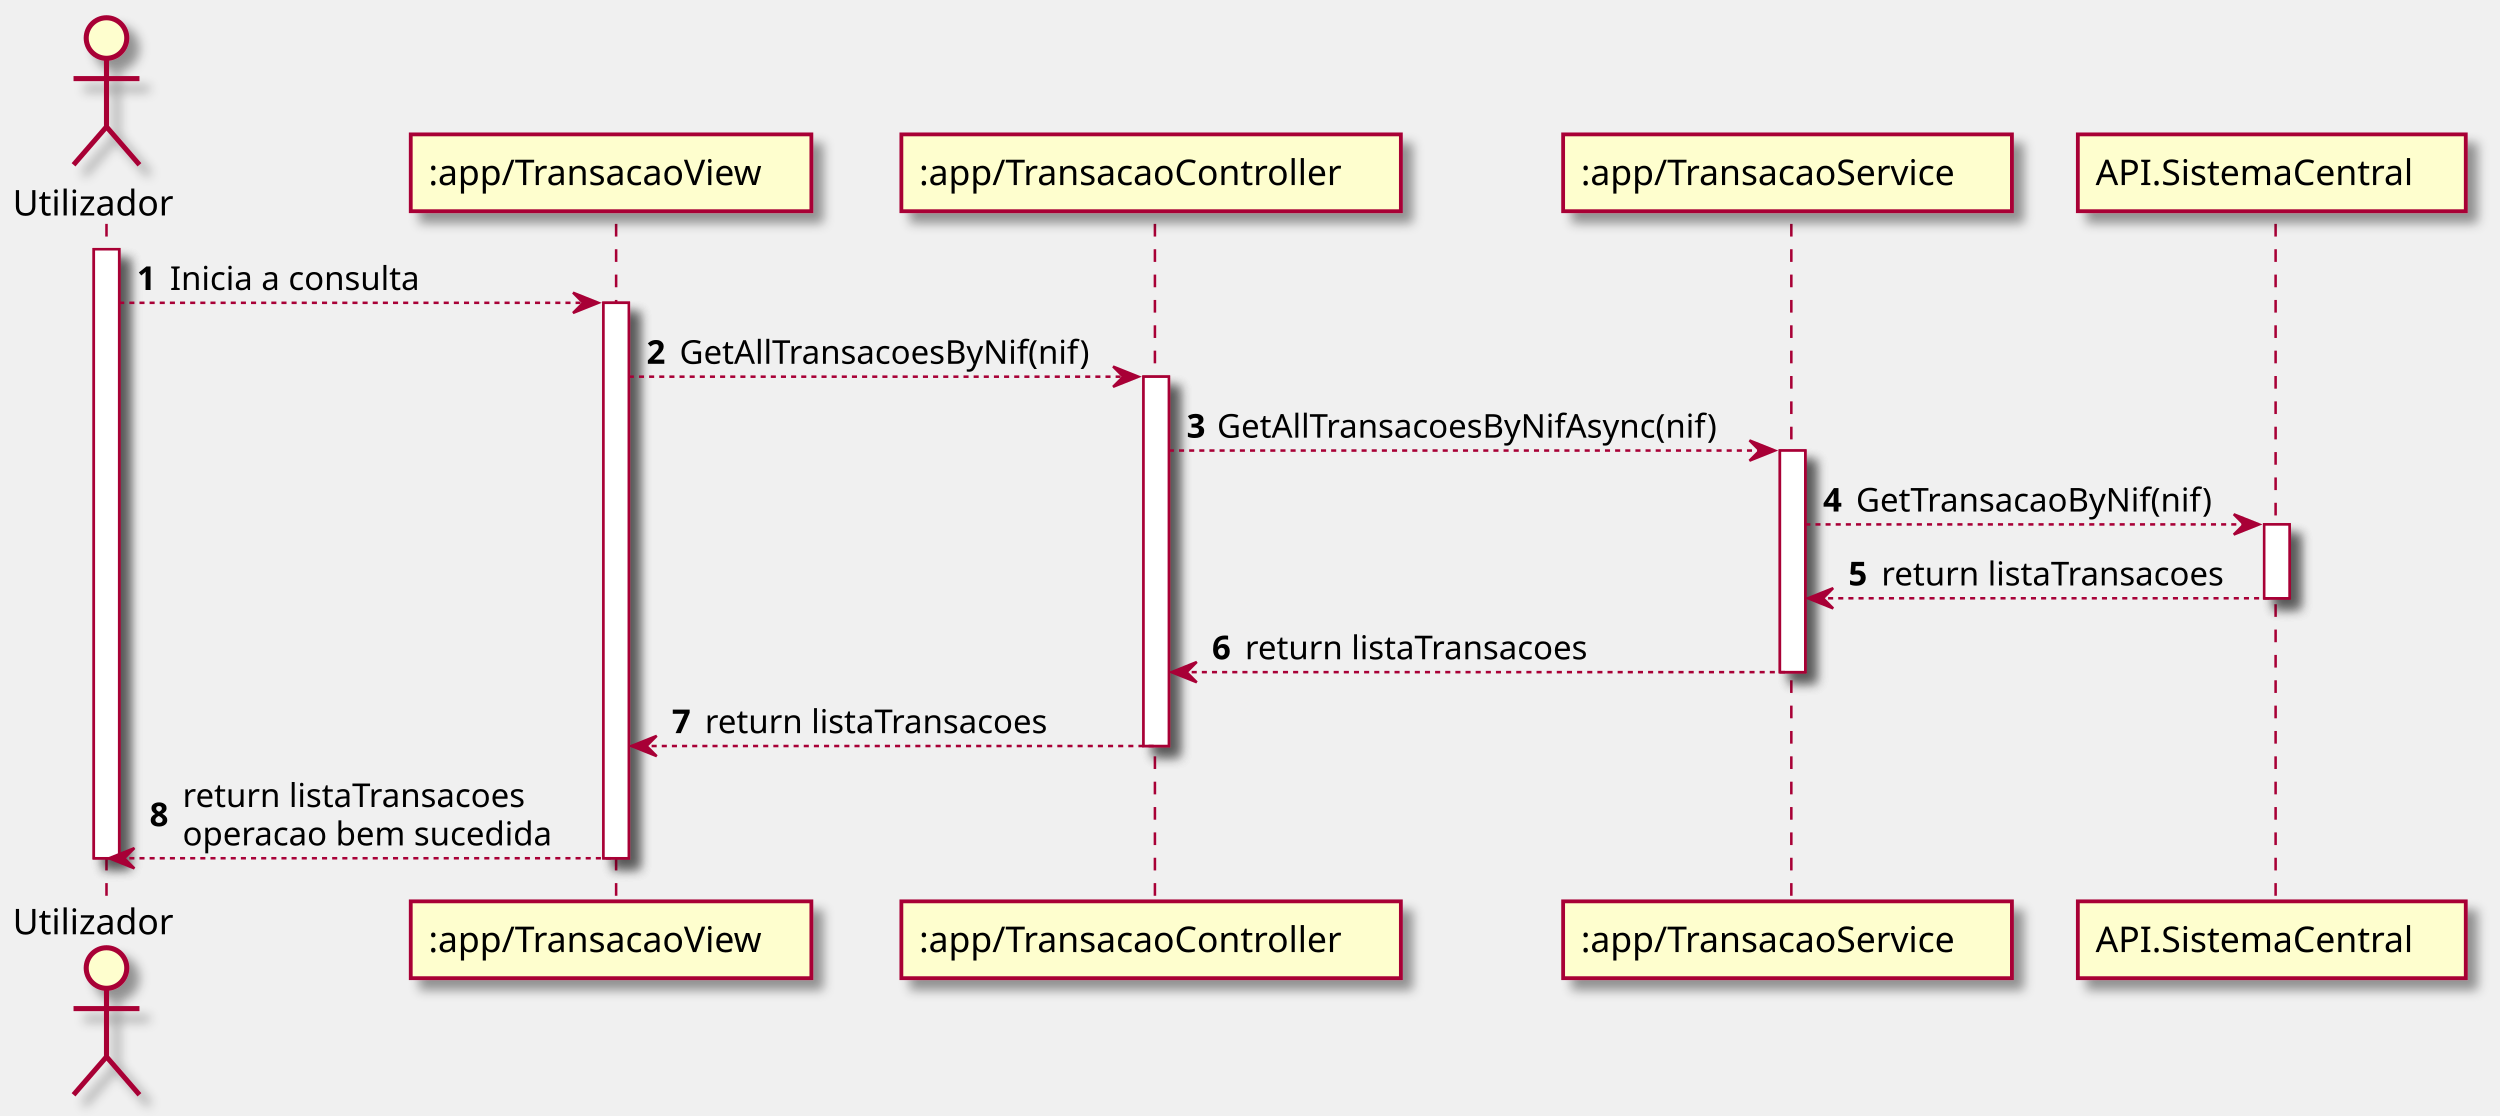
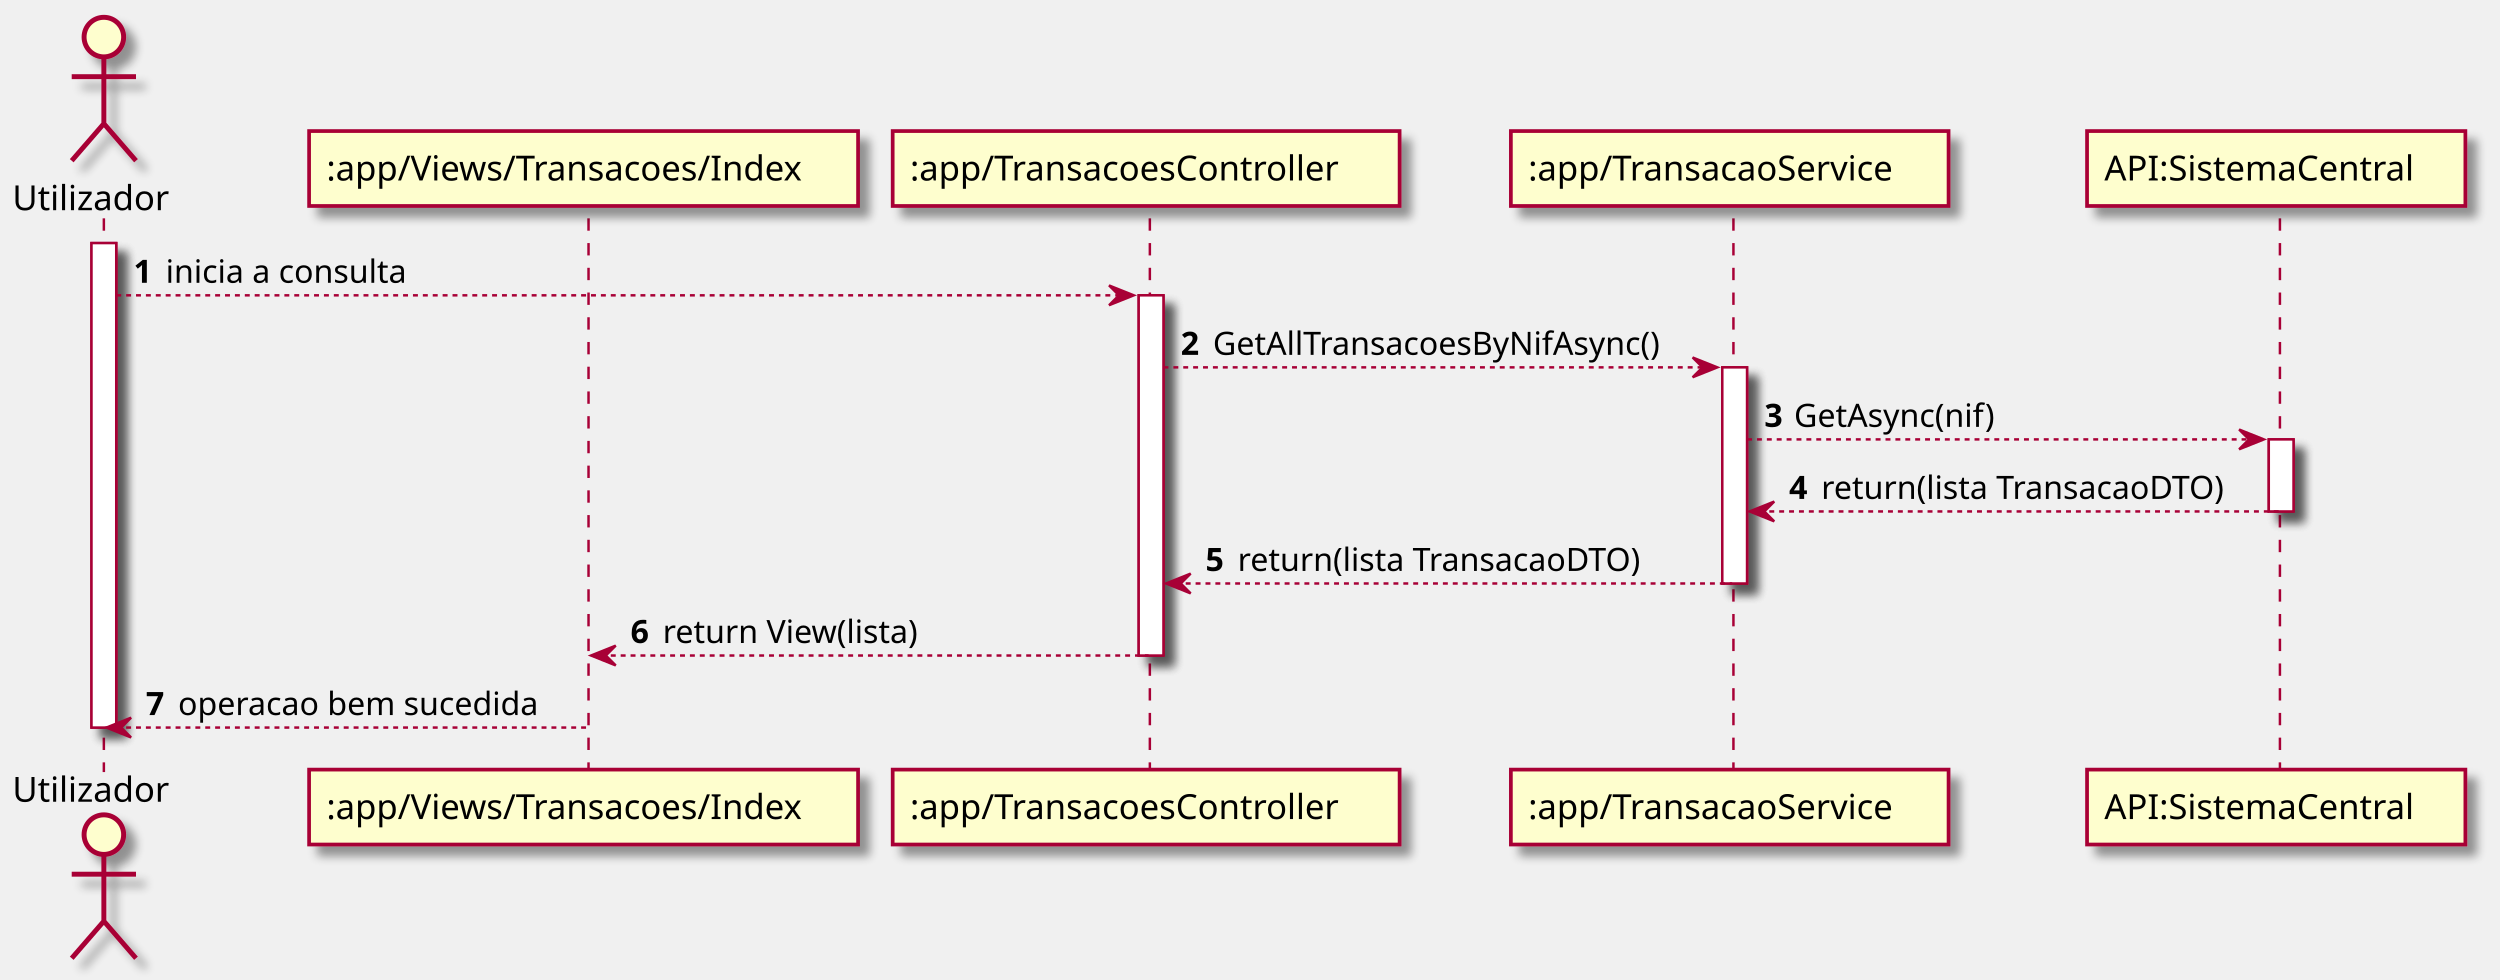
- <svg xmlns="http://www.w3.org/2000/svg" contentScriptType="application/ecmascript" contentStyleType="text/css" height="440px" preserveAspectRatio="none" style="width:986px;height:440px;" version="1.1" viewBox="0 0 986 440" width="986px" zoomAndPan="magnify">
+ <svg xmlns="http://www.w3.org/2000/svg" contentScriptType="application/ecmascript" contentStyleType="text/css" height="396px" preserveAspectRatio="none" style="width:1011px;height:396px;" version="1.1" viewBox="0 0 1011 396" width="1011px" zoomAndPan="magnify">
  <defs>
-     <filter height="300%" id="f130ptx75kcjt6" width="300%" x="-1" y="-1">
+     <filter height="300%" id="f1orszt7g3q083" width="300%" x="-1" y="-1">
      <feGaussianBlur result="blurOut" stdDeviation="2.0" />
      <feColorMatrix in="blurOut" result="blurOut2" type="matrix" values="0 0 0 0 0 0 0 0 0 0 0 0 0 0 0 0 0 0 .4 0" />
      <feOffset dx="4.0" dy="4.0" in="blurOut2" result="blurOut3" />
      <feBlend in="SourceGraphic" in2="blurOut3" mode="normal" />
    </filter>
  </defs>
  <g>
-     <rect fill="#FFFFFF" filter="url(#f130ptx75kcjt6)" height="240.195" style="stroke:#A80036;stroke-width:1.0;" width="10" x="37" y="98.297" />
-     <rect fill="#FFFFFF" filter="url(#f130ptx75kcjt6)" height="219.062" style="stroke:#A80036;stroke-width:1.0;" width="10" x="238" y="119.43" />
-     <rect fill="#FFFFFF" filter="url(#f130ptx75kcjt6)" height="145.664" style="stroke:#A80036;stroke-width:1.0;" width="10" x="451" y="148.562" />
-     <rect fill="#FFFFFF" filter="url(#f130ptx75kcjt6)" height="87.398" style="stroke:#A80036;stroke-width:1.0;" width="10" x="702" y="177.695" />
-     <rect fill="#FFFFFF" filter="url(#f130ptx75kcjt6)" height="29.133" style="stroke:#A80036;stroke-width:1.0;" width="10" x="893" y="206.828" />
-     <line style="stroke:#A80036;stroke-width:1.0;stroke-dasharray:5.0,5.0;" x1="42" x2="42" y1="88.297" y2="356.492" />
-     <line style="stroke:#A80036;stroke-width:1.0;stroke-dasharray:5.0,5.0;" x1="243" x2="243" y1="88.297" y2="356.492" />
-     <line style="stroke:#A80036;stroke-width:1.0;stroke-dasharray:5.0,5.0;" x1="455.5" x2="455.5" y1="88.297" y2="356.492" />
-     <line style="stroke:#A80036;stroke-width:1.0;stroke-dasharray:5.0,5.0;" x1="706.5" x2="706.5" y1="88.297" y2="356.492" />
-     <line style="stroke:#A80036;stroke-width:1.0;stroke-dasharray:5.0,5.0;" x1="897.5" x2="897.5" y1="88.297" y2="356.492" />
+     <rect fill="#FFFFFF" filter="url(#f1orszt7g3q083)" height="195.93" style="stroke:#A80036;stroke-width:1.0;" width="10" x="37" y="98.297" />
+     <rect fill="#FFFFFF" filter="url(#f1orszt7g3q083)" height="145.664" style="stroke:#A80036;stroke-width:1.0;" width="10" x="460.5" y="119.43" />
+     <rect fill="#FFFFFF" filter="url(#f1orszt7g3q083)" height="87.398" style="stroke:#A80036;stroke-width:1.0;" width="10" x="696.5" y="148.562" />
+     <rect fill="#FFFFFF" filter="url(#f1orszt7g3q083)" height="29.133" style="stroke:#A80036;stroke-width:1.0;" width="10" x="917.5" y="177.695" />
+     <line style="stroke:#A80036;stroke-width:1.0;stroke-dasharray:5.0,5.0;" x1="42" x2="42" y1="88.297" y2="312.227" />
+     <line style="stroke:#A80036;stroke-width:1.0;stroke-dasharray:5.0,5.0;" x1="238" x2="238" y1="88.297" y2="312.227" />
+     <line style="stroke:#A80036;stroke-width:1.0;stroke-dasharray:5.0,5.0;" x1="465" x2="465" y1="88.297" y2="312.227" />
+     <line style="stroke:#A80036;stroke-width:1.0;stroke-dasharray:5.0,5.0;" x1="701" x2="701" y1="88.297" y2="312.227" />
+     <line style="stroke:#A80036;stroke-width:1.0;stroke-dasharray:5.0,5.0;" x1="922" x2="922" y1="88.297" y2="312.227" />
    <text fill="#000000" font-family="sans-serif" font-size="14" lengthAdjust="spacing" textLength="68" x="5" y="84.995">Utilizador</text>
-     <ellipse cx="42" cy="15" fill="#FEFECE" filter="url(#f130ptx75kcjt6)" rx="8" ry="8" style="stroke:#A80036;stroke-width:2.0;" />
-     <path d="M42,23 L42,50 M29,31 L55,31 M42,50 L29,65 M42,50 L55,65 " fill="none" filter="url(#f130ptx75kcjt6)" style="stroke:#A80036;stroke-width:2.0;" />
-     <text fill="#000000" font-family="sans-serif" font-size="14" lengthAdjust="spacing" textLength="68" x="5" y="368.487">Utilizador</text>
-     <ellipse cx="42" cy="381.789" fill="#FEFECE" filter="url(#f130ptx75kcjt6)" rx="8" ry="8" style="stroke:#A80036;stroke-width:2.0;" />
-     <path d="M42,389.789 L42,416.789 M29,397.789 L55,397.789 M42,416.789 L29,431.789 M42,416.789 L55,431.789 " fill="none" filter="url(#f130ptx75kcjt6)" style="stroke:#A80036;stroke-width:2.0;" />
-     <rect fill="#FEFECE" filter="url(#f130ptx75kcjt6)" height="30.297" style="stroke:#A80036;stroke-width:1.5;" width="158" x="162" y="53" />
-     <text fill="#000000" font-family="sans-serif" font-size="14" lengthAdjust="spacing" textLength="144" x="169" y="72.995">:app/TransacaoView</text>
-     <rect fill="#FEFECE" filter="url(#f130ptx75kcjt6)" height="30.297" style="stroke:#A80036;stroke-width:1.5;" width="158" x="162" y="355.492" />
-     <text fill="#000000" font-family="sans-serif" font-size="14" lengthAdjust="spacing" textLength="144" x="169" y="375.487">:app/TransacaoView</text>
-     <rect fill="#FEFECE" filter="url(#f130ptx75kcjt6)" height="30.297" style="stroke:#A80036;stroke-width:1.5;" width="197" x="355.5" y="53" />
-     <text fill="#000000" font-family="sans-serif" font-size="14" lengthAdjust="spacing" textLength="183" x="362.5" y="72.995">:app/TransacaoController</text>
-     <rect fill="#FEFECE" filter="url(#f130ptx75kcjt6)" height="30.297" style="stroke:#A80036;stroke-width:1.5;" width="197" x="355.5" y="355.492" />
-     <text fill="#000000" font-family="sans-serif" font-size="14" lengthAdjust="spacing" textLength="183" x="362.5" y="375.487">:app/TransacaoController</text>
-     <rect fill="#FEFECE" filter="url(#f130ptx75kcjt6)" height="30.297" style="stroke:#A80036;stroke-width:1.5;" width="177" x="616.5" y="53" />
-     <text fill="#000000" font-family="sans-serif" font-size="14" lengthAdjust="spacing" textLength="163" x="623.5" y="72.995">:app/TransacaoService</text>
-     <rect fill="#FEFECE" filter="url(#f130ptx75kcjt6)" height="30.297" style="stroke:#A80036;stroke-width:1.5;" width="177" x="616.5" y="355.492" />
-     <text fill="#000000" font-family="sans-serif" font-size="14" lengthAdjust="spacing" textLength="163" x="623.5" y="375.487">:app/TransacaoService</text>
-     <rect fill="#FEFECE" filter="url(#f130ptx75kcjt6)" height="30.297" style="stroke:#A80036;stroke-width:1.5;" width="153" x="819.5" y="53" />
-     <text fill="#000000" font-family="sans-serif" font-size="14" lengthAdjust="spacing" textLength="139" x="826.5" y="72.995">API.SistemaCentral</text>
-     <rect fill="#FEFECE" filter="url(#f130ptx75kcjt6)" height="30.297" style="stroke:#A80036;stroke-width:1.5;" width="153" x="819.5" y="355.492" />
-     <text fill="#000000" font-family="sans-serif" font-size="14" lengthAdjust="spacing" textLength="139" x="826.5" y="375.487">API.SistemaCentral</text>
-     <rect fill="#FFFFFF" filter="url(#f130ptx75kcjt6)" height="240.195" style="stroke:#A80036;stroke-width:1.0;" width="10" x="37" y="98.297" />
-     <rect fill="#FFFFFF" filter="url(#f130ptx75kcjt6)" height="219.062" style="stroke:#A80036;stroke-width:1.0;" width="10" x="238" y="119.43" />
-     <rect fill="#FFFFFF" filter="url(#f130ptx75kcjt6)" height="145.664" style="stroke:#A80036;stroke-width:1.0;" width="10" x="451" y="148.562" />
-     <rect fill="#FFFFFF" filter="url(#f130ptx75kcjt6)" height="87.398" style="stroke:#A80036;stroke-width:1.0;" width="10" x="702" y="177.695" />
-     <rect fill="#FFFFFF" filter="url(#f130ptx75kcjt6)" height="29.133" style="stroke:#A80036;stroke-width:1.0;" width="10" x="893" y="206.828" />
-     <polygon fill="#A80036" points="226,115.43,236,119.43,226,123.43,230,119.43" style="stroke:#A80036;stroke-width:1.0;" />
-     <line style="stroke:#A80036;stroke-width:1.0;stroke-dasharray:2.0,2.0;" x1="47" x2="232" y1="119.43" y2="119.43" />
+     <ellipse cx="42" cy="15" fill="#FEFECE" filter="url(#f1orszt7g3q083)" rx="8" ry="8" style="stroke:#A80036;stroke-width:2.0;" />
+     <path d="M42,23 L42,50 M29,31 L55,31 M42,50 L29,65 M42,50 L55,65 " fill="none" filter="url(#f1orszt7g3q083)" style="stroke:#A80036;stroke-width:2.0;" />
+     <text fill="#000000" font-family="sans-serif" font-size="14" lengthAdjust="spacing" textLength="68" x="5" y="324.222">Utilizador</text>
+     <ellipse cx="42" cy="337.523" fill="#FEFECE" filter="url(#f1orszt7g3q083)" rx="8" ry="8" style="stroke:#A80036;stroke-width:2.0;" />
+     <path d="M42,345.523 L42,372.523 M29,353.523 L55,353.523 M42,372.523 L29,387.523 M42,372.523 L55,387.523 " fill="none" filter="url(#f1orszt7g3q083)" style="stroke:#A80036;stroke-width:2.0;" />
+     <rect fill="#FEFECE" filter="url(#f1orszt7g3q083)" height="30.297" style="stroke:#A80036;stroke-width:1.5;" width="222" x="125" y="53" />
+     <text fill="#000000" font-family="sans-serif" font-size="14" lengthAdjust="spacing" textLength="208" x="132" y="72.995">:app/Views/Transacoes/Index</text>
+     <rect fill="#FEFECE" filter="url(#f1orszt7g3q083)" height="30.297" style="stroke:#A80036;stroke-width:1.5;" width="222" x="125" y="311.227" />
+     <text fill="#000000" font-family="sans-serif" font-size="14" lengthAdjust="spacing" textLength="208" x="132" y="331.222">:app/Views/Transacoes/Index</text>
+     <rect fill="#FEFECE" filter="url(#f1orszt7g3q083)" height="30.297" style="stroke:#A80036;stroke-width:1.5;" width="205" x="361" y="53" />
+     <text fill="#000000" font-family="sans-serif" font-size="14" lengthAdjust="spacing" textLength="191" x="368" y="72.995">:app/TransacoesController</text>
+     <rect fill="#FEFECE" filter="url(#f1orszt7g3q083)" height="30.297" style="stroke:#A80036;stroke-width:1.5;" width="205" x="361" y="311.227" />
+     <text fill="#000000" font-family="sans-serif" font-size="14" lengthAdjust="spacing" textLength="191" x="368" y="331.222">:app/TransacoesController</text>
+     <rect fill="#FEFECE" filter="url(#f1orszt7g3q083)" height="30.297" style="stroke:#A80036;stroke-width:1.5;" width="177" x="611" y="53" />
+     <text fill="#000000" font-family="sans-serif" font-size="14" lengthAdjust="spacing" textLength="163" x="618" y="72.995">:app/TransacaoService</text>
+     <rect fill="#FEFECE" filter="url(#f1orszt7g3q083)" height="30.297" style="stroke:#A80036;stroke-width:1.5;" width="177" x="611" y="311.227" />
+     <text fill="#000000" font-family="sans-serif" font-size="14" lengthAdjust="spacing" textLength="163" x="618" y="331.222">:app/TransacaoService</text>
+     <rect fill="#FEFECE" filter="url(#f1orszt7g3q083)" height="30.297" style="stroke:#A80036;stroke-width:1.5;" width="153" x="844" y="53" />
+     <text fill="#000000" font-family="sans-serif" font-size="14" lengthAdjust="spacing" textLength="139" x="851" y="72.995">API:SistemaCentral</text>
+     <rect fill="#FEFECE" filter="url(#f1orszt7g3q083)" height="30.297" style="stroke:#A80036;stroke-width:1.5;" width="153" x="844" y="311.227" />
+     <text fill="#000000" font-family="sans-serif" font-size="14" lengthAdjust="spacing" textLength="139" x="851" y="331.222">API:SistemaCentral</text>
+     <rect fill="#FFFFFF" filter="url(#f1orszt7g3q083)" height="195.93" style="stroke:#A80036;stroke-width:1.0;" width="10" x="37" y="98.297" />
+     <rect fill="#FFFFFF" filter="url(#f1orszt7g3q083)" height="145.664" style="stroke:#A80036;stroke-width:1.0;" width="10" x="460.5" y="119.43" />
+     <rect fill="#FFFFFF" filter="url(#f1orszt7g3q083)" height="87.398" style="stroke:#A80036;stroke-width:1.0;" width="10" x="696.5" y="148.562" />
+     <rect fill="#FFFFFF" filter="url(#f1orszt7g3q083)" height="29.133" style="stroke:#A80036;stroke-width:1.0;" width="10" x="917.5" y="177.695" />
+     <polygon fill="#A80036" points="448.5,115.43,458.5,119.43,448.5,123.43,452.5,119.43" style="stroke:#A80036;stroke-width:1.0;" />
+     <line style="stroke:#A80036;stroke-width:1.0;stroke-dasharray:2.0,2.0;" x1="47" x2="454.5" y1="119.43" y2="119.43" />
    <text fill="#000000" font-family="sans-serif" font-size="13" font-weight="bold" lengthAdjust="spacing" textLength="9" x="54" y="114.364">1</text>
-     <text fill="#000000" font-family="sans-serif" font-size="13" lengthAdjust="spacing" textLength="102" x="67" y="114.364">Inicia a consulta</text>
-     <polygon fill="#A80036" points="439,144.562,449,148.562,439,152.562,443,148.562" style="stroke:#A80036;stroke-width:1.0;" />
-     <line style="stroke:#A80036;stroke-width:1.0;stroke-dasharray:2.0,2.0;" x1="248" x2="445" y1="148.562" y2="148.562" />
-     <text fill="#000000" font-family="sans-serif" font-size="13" font-weight="bold" lengthAdjust="spacing" textLength="9" x="255" y="143.497">2</text>
-     <text fill="#000000" font-family="sans-serif" font-size="13" lengthAdjust="spacing" textLength="171" x="268" y="143.497">GetAllTransacoesByNif(nif)</text>
-     <polygon fill="#A80036" points="690,173.695,700,177.695,690,181.695,694,177.695" style="stroke:#A80036;stroke-width:1.0;" />
-     <line style="stroke:#A80036;stroke-width:1.0;stroke-dasharray:2.0,2.0;" x1="461" x2="696" y1="177.695" y2="177.695" />
-     <text fill="#000000" font-family="sans-serif" font-size="13" font-weight="bold" lengthAdjust="spacing" textLength="8" x="468" y="172.629">3</text>
-     <text fill="#000000" font-family="sans-serif" font-size="13" lengthAdjust="spacing" textLength="210" x="480" y="172.629">GetAllTransacoesByNifAsync(nif)</text>
-     <polygon fill="#A80036" points="881,202.828,891,206.828,881,210.828,885,206.828" style="stroke:#A80036;stroke-width:1.0;" />
-     <line style="stroke:#A80036;stroke-width:1.0;stroke-dasharray:2.0,2.0;" x1="712" x2="887" y1="206.828" y2="206.828" />
-     <text fill="#000000" font-family="sans-serif" font-size="13" font-weight="bold" lengthAdjust="spacing" textLength="9" x="719" y="201.762">4</text>
-     <text fill="#000000" font-family="sans-serif" font-size="13" lengthAdjust="spacing" textLength="149" x="732" y="201.762">GetTransacaoByNif(nif)</text>
-     <polygon fill="#A80036" points="723,231.961,713,235.961,723,239.961,719,235.961" style="stroke:#A80036;stroke-width:1.0;" />
-     <line style="stroke:#A80036;stroke-width:1.0;stroke-dasharray:2.0,2.0;" x1="717" x2="897" y1="235.961" y2="235.961" />
-     <text fill="#000000" font-family="sans-serif" font-size="13" font-weight="bold" lengthAdjust="spacing" textLength="9" x="729" y="230.895">5</text>
-     <text fill="#000000" font-family="sans-serif" font-size="13" lengthAdjust="spacing" textLength="143" x="742" y="230.895">return listaTransacoes</text>
-     <polygon fill="#A80036" points="472,261.094,462,265.094,472,269.094,468,265.094" style="stroke:#A80036;stroke-width:1.0;" />
-     <line style="stroke:#A80036;stroke-width:1.0;stroke-dasharray:2.0,2.0;" x1="466" x2="706" y1="265.094" y2="265.094" />
-     <text fill="#000000" font-family="sans-serif" font-size="13" font-weight="bold" lengthAdjust="spacing" textLength="9" x="478" y="260.028">6</text>
-     <text fill="#000000" font-family="sans-serif" font-size="13" lengthAdjust="spacing" textLength="143" x="491" y="260.028">return listaTransacoes</text>
-     <polygon fill="#A80036" points="259,290.227,249,294.227,259,298.227,255,294.227" style="stroke:#A80036;stroke-width:1.0;" />
-     <line style="stroke:#A80036;stroke-width:1.0;stroke-dasharray:2.0,2.0;" x1="253" x2="455" y1="294.227" y2="294.227" />
-     <text fill="#000000" font-family="sans-serif" font-size="13" font-weight="bold" lengthAdjust="spacing" textLength="9" x="265" y="289.161">7</text>
-     <text fill="#000000" font-family="sans-serif" font-size="13" lengthAdjust="spacing" textLength="143" x="278" y="289.161">return listaTransacoes</text>
-     <polygon fill="#A80036" points="53,334.492,43,338.492,53,342.492,49,338.492" style="stroke:#A80036;stroke-width:1.0;" />
-     <line style="stroke:#A80036;stroke-width:1.0;stroke-dasharray:2.0,2.0;" x1="47" x2="242" y1="338.492" y2="338.492" />
-     <text fill="#000000" font-family="sans-serif" font-size="13" font-weight="bold" lengthAdjust="spacing" textLength="9" x="59" y="325.86">8</text>
-     <text fill="#000000" font-family="sans-serif" font-size="13" lengthAdjust="spacing" textLength="143" x="72" y="318.293">return listaTransacoes</text>
-     <text fill="#000000" font-family="sans-serif" font-size="13" lengthAdjust="spacing" textLength="154" x="72" y="333.426">operacao bem sucedida</text>
+     <text fill="#000000" font-family="sans-serif" font-size="13" lengthAdjust="spacing" textLength="102" x="67" y="114.364">inicia a consulta</text>
+     <polygon fill="#A80036" points="684.5,144.562,694.5,148.562,684.5,152.562,688.5,148.562" style="stroke:#A80036;stroke-width:1.0;" />
+     <line style="stroke:#A80036;stroke-width:1.0;stroke-dasharray:2.0,2.0;" x1="470.5" x2="690.5" y1="148.562" y2="148.562" />
+     <text fill="#000000" font-family="sans-serif" font-size="13" font-weight="bold" lengthAdjust="spacing" textLength="9" x="477.5" y="143.497">2</text>
+     <text fill="#000000" font-family="sans-serif" font-size="13" lengthAdjust="spacing" textLength="194" x="490.5" y="143.497">GetAllTransacoesByNifAsync()</text>
+     <polygon fill="#A80036" points="905.5,173.695,915.5,177.695,905.5,181.695,909.5,177.695" style="stroke:#A80036;stroke-width:1.0;" />
+     <line style="stroke:#A80036;stroke-width:1.0;stroke-dasharray:2.0,2.0;" x1="706.5" x2="911.5" y1="177.695" y2="177.695" />
+     <text fill="#000000" font-family="sans-serif" font-size="13" font-weight="bold" lengthAdjust="spacing" textLength="8" x="713.5" y="172.629">3</text>
+     <text fill="#000000" font-family="sans-serif" font-size="13" lengthAdjust="spacing" textLength="88" x="725.5" y="172.629">GetAsync(nif)</text>
+     <polygon fill="#A80036" points="717.5,202.828,707.5,206.828,717.5,210.828,713.5,206.828" style="stroke:#A80036;stroke-width:1.0;" />
+     <line style="stroke:#A80036;stroke-width:1.0;stroke-dasharray:2.0,2.0;" x1="711.5" x2="921.5" y1="206.828" y2="206.828" />
+     <text fill="#000000" font-family="sans-serif" font-size="13" font-weight="bold" lengthAdjust="spacing" textLength="9" x="723.5" y="201.762">4</text>
+     <text fill="#000000" font-family="sans-serif" font-size="13" lengthAdjust="spacing" textLength="174" x="736.5" y="201.762">return(lista TransacaoDTO)</text>
+     <polygon fill="#A80036" points="481.5,231.961,471.5,235.961,481.5,239.961,477.5,235.961" style="stroke:#A80036;stroke-width:1.0;" />
+     <line style="stroke:#A80036;stroke-width:1.0;stroke-dasharray:2.0,2.0;" x1="475.5" x2="700.5" y1="235.961" y2="235.961" />
+     <text fill="#000000" font-family="sans-serif" font-size="13" font-weight="bold" lengthAdjust="spacing" textLength="9" x="487.5" y="230.895">5</text>
+     <text fill="#000000" font-family="sans-serif" font-size="13" lengthAdjust="spacing" textLength="174" x="500.5" y="230.895">return(lista TransacaoDTO)</text>
+     <polygon fill="#A80036" points="249,261.094,239,265.094,249,269.094,245,265.094" style="stroke:#A80036;stroke-width:1.0;" />
+     <line style="stroke:#A80036;stroke-width:1.0;stroke-dasharray:2.0,2.0;" x1="243" x2="464.5" y1="265.094" y2="265.094" />
+     <text fill="#000000" font-family="sans-serif" font-size="13" font-weight="bold" lengthAdjust="spacing" textLength="9" x="255" y="260.028">6</text>
+     <text fill="#000000" font-family="sans-serif" font-size="13" lengthAdjust="spacing" textLength="110" x="268" y="260.028">return View(lista)</text>
+     <polygon fill="#A80036" points="53,290.227,43,294.227,53,298.227,49,294.227" style="stroke:#A80036;stroke-width:1.0;" />
+     <line style="stroke:#A80036;stroke-width:1.0;stroke-dasharray:2.0,2.0;" x1="47" x2="237" y1="294.227" y2="294.227" />
+     <text fill="#000000" font-family="sans-serif" font-size="13" font-weight="bold" lengthAdjust="spacing" textLength="9" x="59" y="289.161">7</text>
+     <text fill="#000000" font-family="sans-serif" font-size="13" lengthAdjust="spacing" textLength="154" x="72" y="289.161">operacao bem sucedida</text>
  </g>
</svg>
